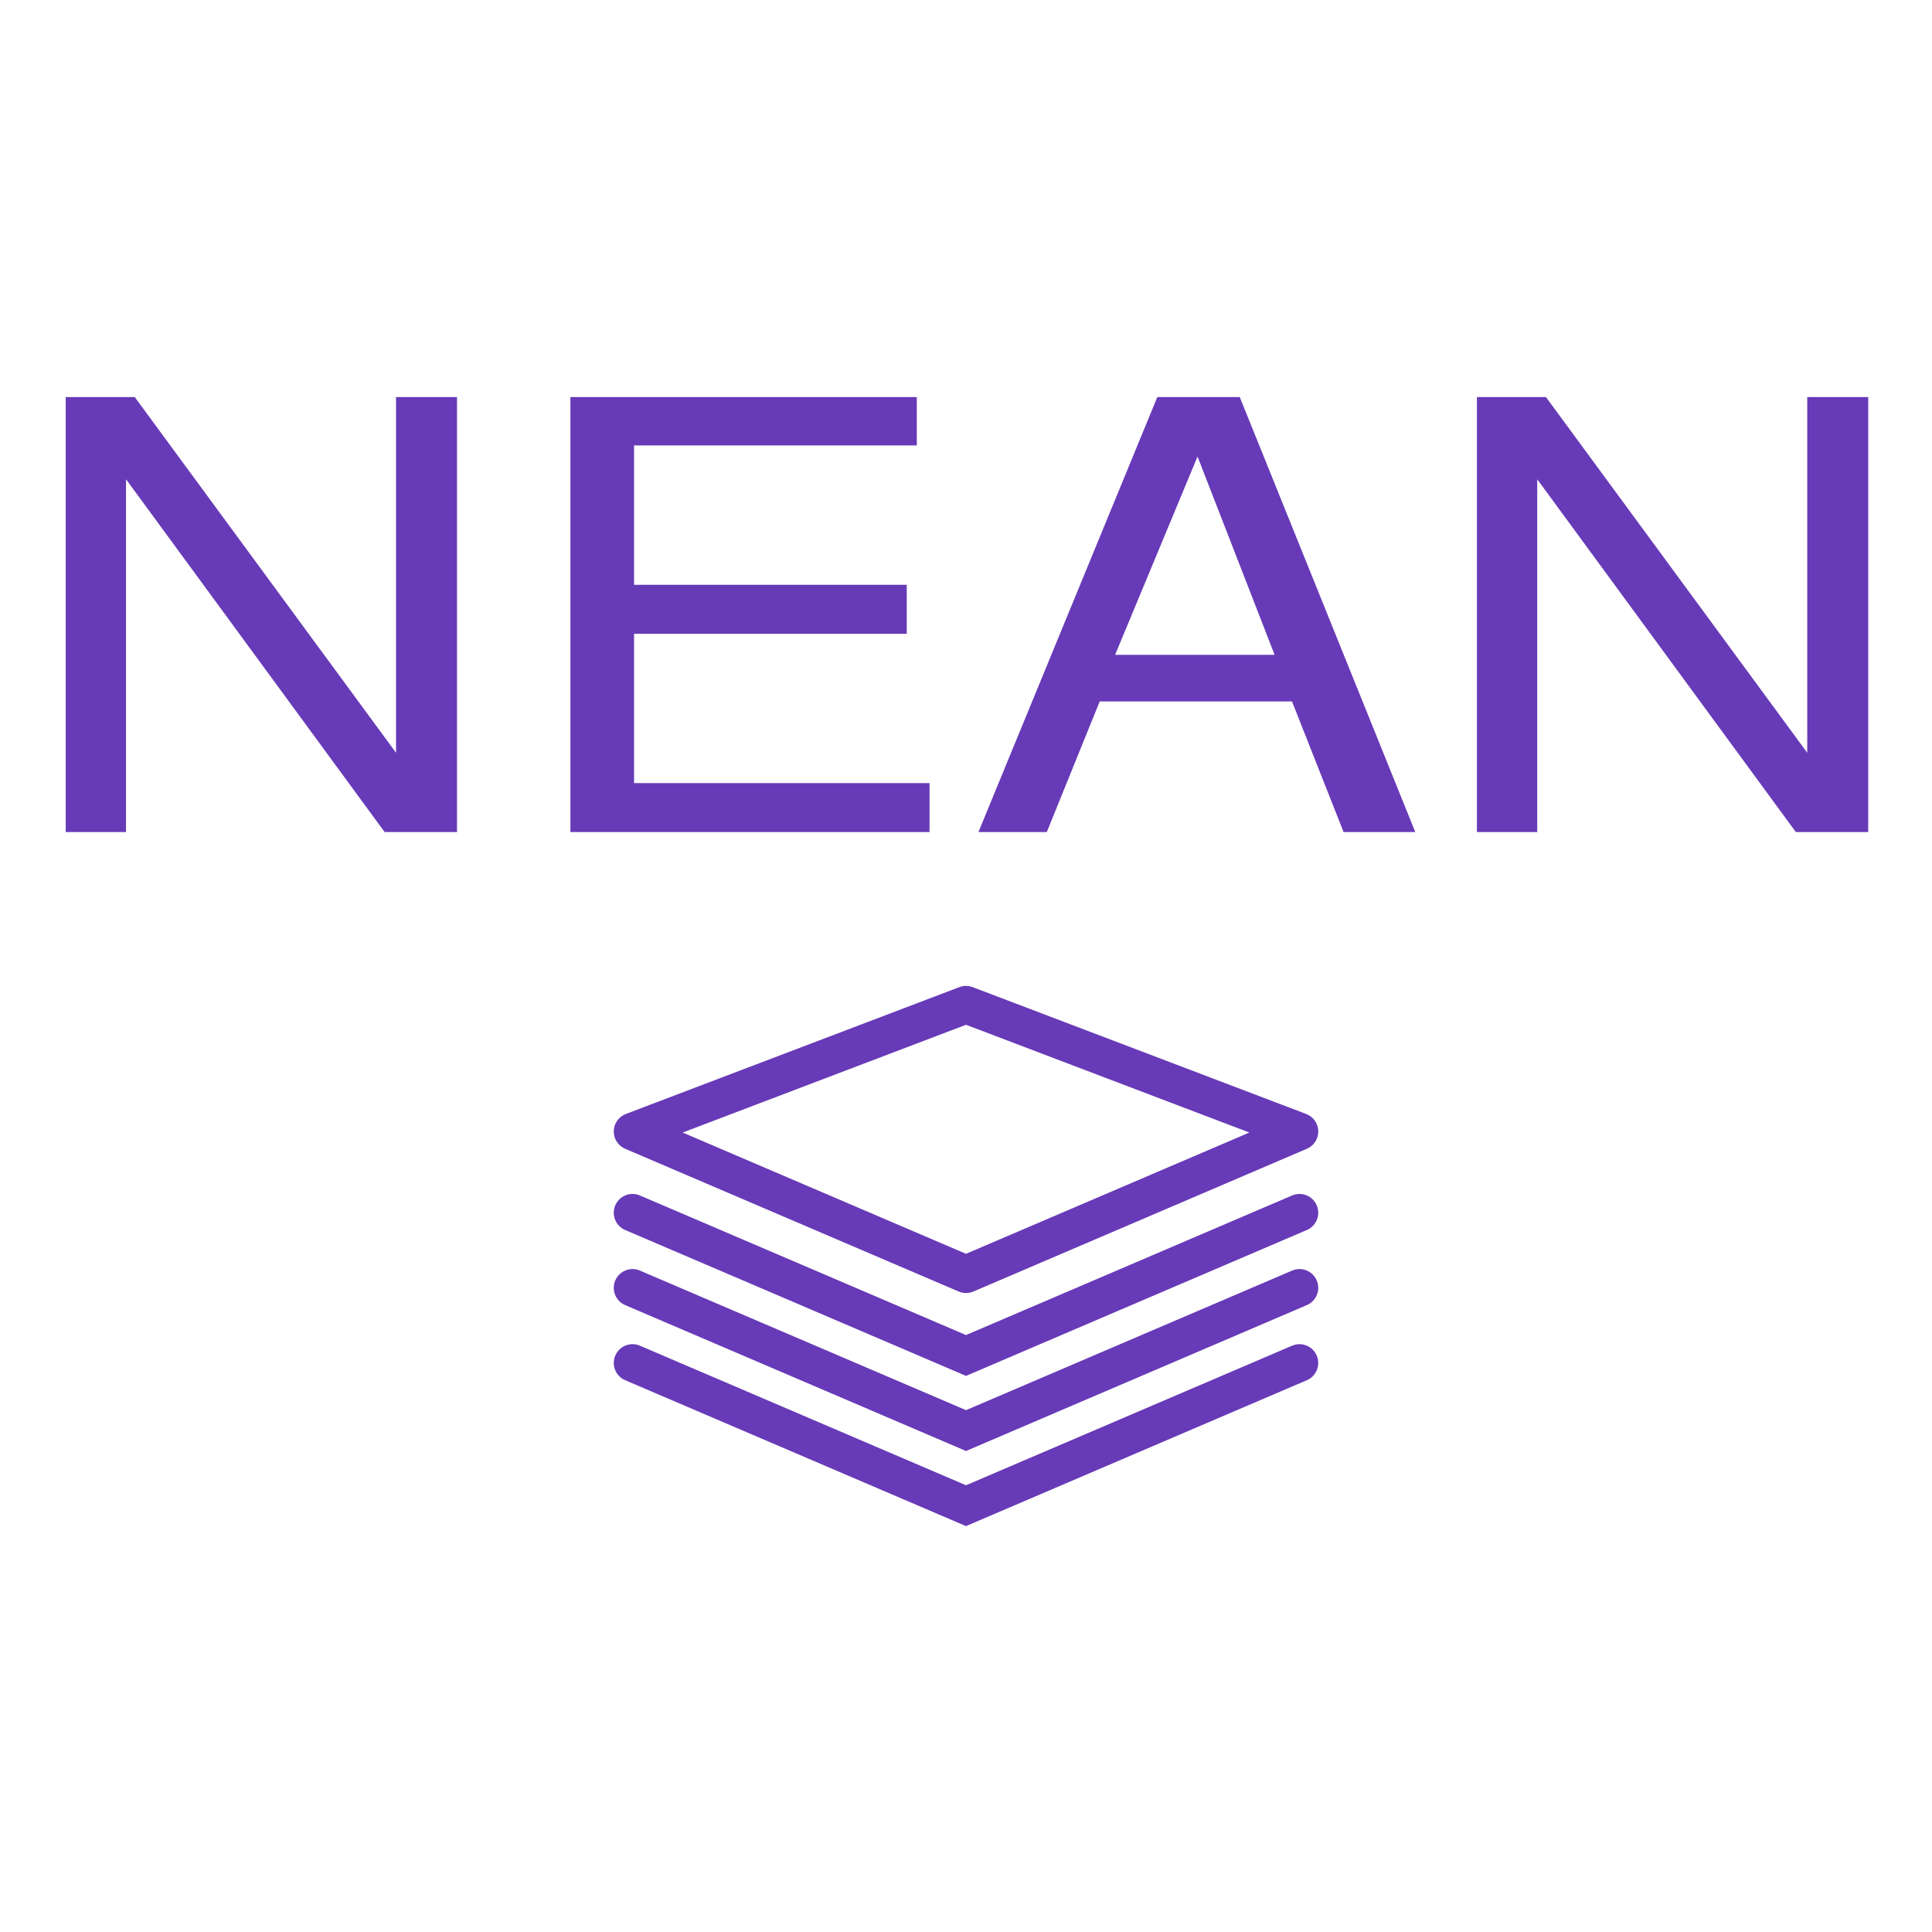
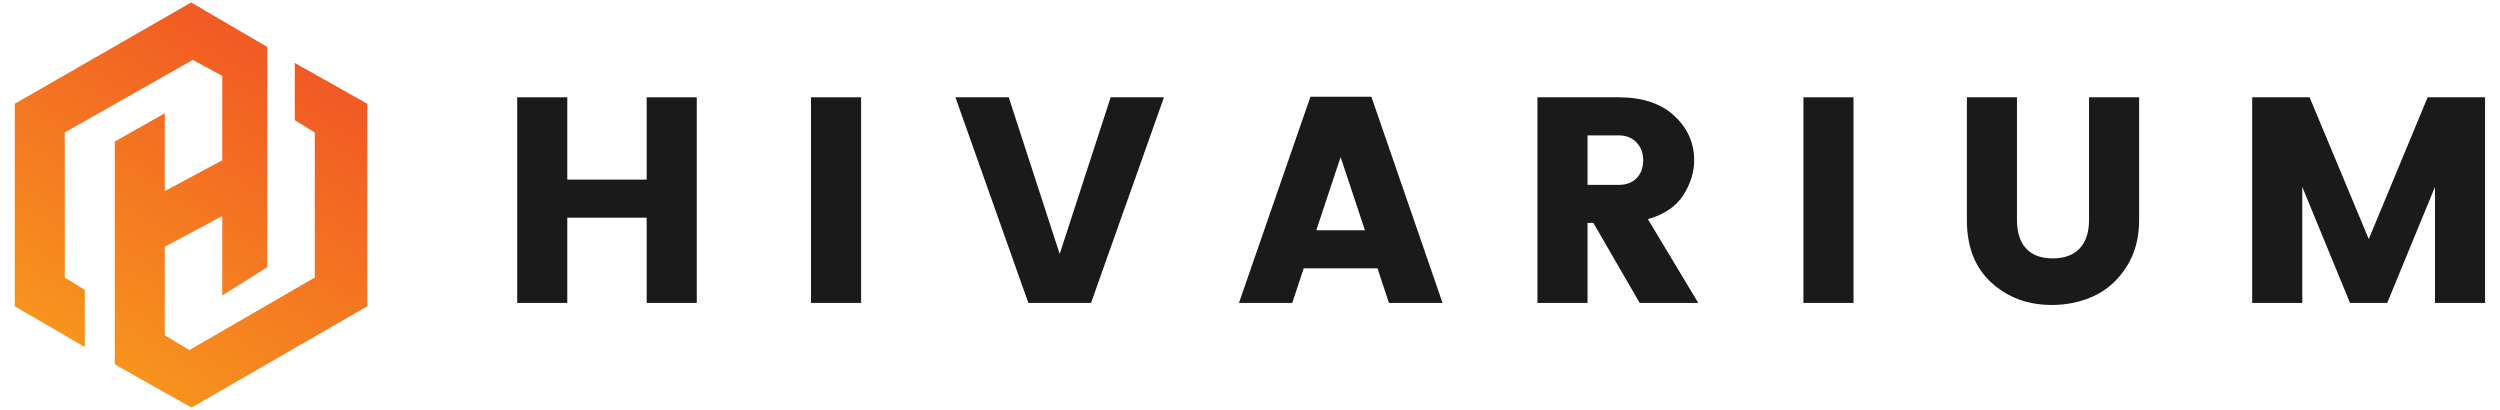
- <svg xmlns="http://www.w3.org/2000/svg" width="400" height="400">
+ <svg xmlns="http://www.w3.org/2000/svg" version="1.1" id="Layer_1" x="0px" y="0px" width="1000.023px" height="164px" viewBox="0 0 1000.023 164" enable-background="new 0 0 1000.023 164" xml:space="preserve">
  <g>
-     <rect fill="none" id="canvas_background" height="402" width="402" y="-1" x="-1" />
-     <g display="none" overflow="visible" y="0" x="0" height="100%" width="100%" id="canvasGrid">
-       <rect fill="url(#gridpattern)" stroke-width="0" y="0" x="0" height="100%" width="100%" />
-     </g>
+     <linearGradient id="SVGID_1_" gradientUnits="userSpaceOnUse" x1="39.063" y1="142.113" x2="113.072" y2="22.978">
+       <stop offset="0" style="stop-color:#F7931E" />
+       <stop offset="1" style="stop-color:#F15A24" />
+     </linearGradient>
+     <polygon fill="url(#SVGID_1_)" points="146.908,41.492 146.908,122.508 76.639,163.02 65.991,157.084 45.908,145.728    45.908,56.614 65.908,45.309 65.908,76.412 88.908,64.119 88.908,30.358 77.136,23.959 25.908,52.977 25.908,111.015    33.908,115.938 33.908,138.814 5.908,122.508 5.908,41.492 76.476,0.979 87.403,7.404 106.908,18.77 106.908,106.888    88.908,118.202 88.908,86.42 65.908,98.713 65.908,134.131 75.75,140.033 125.908,111.015 125.908,52.977 117.908,48.062    117.908,25.186  " />
  </g>
  <g>
-     <text stroke="#000" transform="matrix(8.877941,0,0,7.727034,-343.1057,-803.7192) " xml:space="preserve" text-anchor="start" font-family="Helvetica, Arial, sans-serif" font-size="16" id="svg_1" y="126.307" x="38.96" stroke-width="0" fill="#673ab7">NEAN</text>
-     <g stroke="null" id="svg_28">
-       <g stroke="null" transform="matrix(0.4799371,0,0,0.4799371,-183.026,-27.71624) " id="svg_7">
-         <g stroke="null" id="svg_8">
-           <path fill="#673ab7" stroke="null" id="svg_9" d="m651.042,553.32l143.857,61.572c1.015,0.443 2.099,0.654 3.185,0.654s2.165,-0.222 3.185,-0.654l143.854,-61.572c3.037,-1.303 4.983,-4.311 4.914,-7.615c-0.068,-3.306 -2.136,-6.233 -5.221,-7.403l-143.858,-54.713c-1.859,-0.709 -3.905,-0.709 -5.759,0l-143.853,54.712c-3.085,1.17 -5.152,4.103 -5.224,7.403c-0.068,3.299 1.88,6.318 4.92,7.616zm147.037,-53.495l122.233,46.488l-122.233,52.32l-122.235,-52.319l122.235,-46.489z" />
-           <path fill="#673ab7" stroke="null" id="svg_10" d="m651.042,588.359l147.037,62.936l147.034,-62.936c4.118,-1.761 6.022,-6.523 4.261,-10.634c-1.756,-4.103 -6.502,-6.03 -10.631,-4.261l-140.664,60.212l-140.669,-60.212c-4.116,-1.764 -8.873,0.153 -10.634,4.261c-1.761,4.116 0.151,8.873 4.266,10.634z" />
-           <path fill="#673ab7" stroke="null" id="svg_11" d="m651.042,620.756l147.037,62.938l147.034,-62.938c4.118,-1.761 6.022,-6.518 4.261,-10.631c-1.756,-4.103 -6.502,-6.033 -10.631,-4.261l-140.664,60.212l-140.669,-60.211c-4.116,-1.762 -8.873,0.152 -10.634,4.261c-1.761,4.113 0.151,8.869 4.266,10.63z" />
-           <path fill="#673ab7" stroke="null" id="svg_12" d="m651.042,653.157l147.037,62.938l147.034,-62.938c4.118,-1.762 6.022,-6.519 4.261,-10.632c-1.756,-4.103 -6.502,-6.021 -10.631,-4.261l-140.664,60.212l-140.669,-60.212c-4.116,-1.761 -8.873,0.153 -10.634,4.261c-1.761,4.113 0.151,8.87 4.266,10.632z" />
-         </g>
-       </g>
-       <g stroke="null" transform="matrix(0.4799371,0,0,0.4799371,-183.026,-27.71624) " id="svg_13" />
-       <g stroke="null" transform="matrix(0.4799371,0,0,0.4799371,-183.026,-27.71624) " id="svg_14" />
-       <g stroke="null" transform="matrix(0.4799371,0,0,0.4799371,-183.026,-27.71624) " id="svg_15" />
-       <g stroke="null" transform="matrix(0.4799371,0,0,0.4799371,-183.026,-27.71624) " id="svg_16" />
-       <g stroke="null" transform="matrix(0.4799371,0,0,0.4799371,-183.026,-27.71624) " id="svg_17" />
-       <g stroke="null" transform="matrix(0.4799371,0,0,0.4799371,-183.026,-27.71624) " id="svg_18" />
-       <g stroke="null" transform="matrix(0.4799371,0,0,0.4799371,-183.026,-27.71624) " id="svg_19" />
-       <g stroke="null" transform="matrix(0.4799371,0,0,0.4799371,-183.026,-27.71624) " id="svg_20" />
-       <g stroke="null" transform="matrix(0.4799371,0,0,0.4799371,-183.026,-27.71624) " id="svg_21" />
-       <g stroke="null" transform="matrix(0.4799371,0,0,0.4799371,-183.026,-27.71624) " id="svg_22" />
-       <g stroke="null" transform="matrix(0.4799371,0,0,0.4799371,-183.026,-27.71624) " id="svg_23" />
-       <g stroke="null" transform="matrix(0.4799371,0,0,0.4799371,-183.026,-27.71624) " id="svg_24" />
-       <g stroke="null" transform="matrix(0.4799371,0,0,0.4799371,-183.026,-27.71624) " id="svg_25" />
-       <g stroke="null" transform="matrix(0.4799371,0,0,0.4799371,-183.026,-27.71624) " id="svg_26" />
-       <g stroke="null" transform="matrix(0.4799371,0,0,0.4799371,-183.026,-27.71624) " id="svg_27" />
-     </g>
+     <path fill="#1A1A1A" d="M258.676,38.917h20.037v82.254h-20.037V87.074h-31.753v34.097h-20.036V38.917h20.036v32.925h31.753V38.917z   " />
+     <path fill="#1A1A1A" d="M324.408,121.171V38.917h20.036v82.254H324.408z" />
+     <path fill="#1A1A1A" d="M411.35,121.171l-29.176-82.254H403.5l20.388,62.687l20.388-62.687h21.326l-29.176,82.254H411.35z" />
+     <path fill="#1A1A1A" d="M555.589,121.171l-4.57-13.826h-29.527l-4.569,13.826h-21.326l28.59-82.488h24.371l28.474,82.488H555.589z    M526.531,92.112h19.45l-9.727-29.292L526.531,92.112z" />
+     <path fill="#1A1A1A" d="M635.032,89.183v31.988h-20.036V38.917h32.457c9.529,0,16.95,2.46,22.263,7.381   c5.312,4.921,7.968,10.859,7.968,17.81c0,4.766-1.446,9.415-4.336,13.944c-2.891,4.532-7.616,7.733-14.178,9.608l20.153,33.511   h-23.434l-18.513-31.988H635.032z M635.032,54.149v19.802h12.421c3.046,0,5.448-0.897,7.205-2.695   c1.759-1.795,2.638-4.159,2.638-7.089c0-2.929-0.899-5.332-2.695-7.206c-1.798-1.875-4.18-2.812-7.147-2.812H635.032z" />
+     <path fill="#1A1A1A" d="M721.387,121.171V38.917h20.037v82.254H721.387z" />
+     <path fill="#1A1A1A" d="M786.77,88.013V38.917h20.036v49.096c0,4.921,1.211,8.711,3.633,11.365   c2.42,2.655,5.976,3.982,10.662,3.982c4.688,0,8.279-1.327,10.78-3.982c2.499-2.654,3.749-6.444,3.749-11.365V38.917h20.037v49.096   c0,7.265-1.699,13.533-5.097,18.805c-3.398,5.273-7.695,9.122-12.889,11.542c-5.196,2.422-10.839,3.633-16.933,3.633   c-9.531,0-17.576-2.968-24.137-8.905C790.05,107.15,786.77,98.792,786.77,88.013z" />
+     <path fill="#1A1A1A" d="M994.047,38.917v82.254h-20.036V74.771l-19.101,46.399h-14.88l-19.1-46.399v46.399h-20.037V38.917h22.967   l23.668,56.711l23.552-56.711H994.047z" />
  </g>
</svg>
